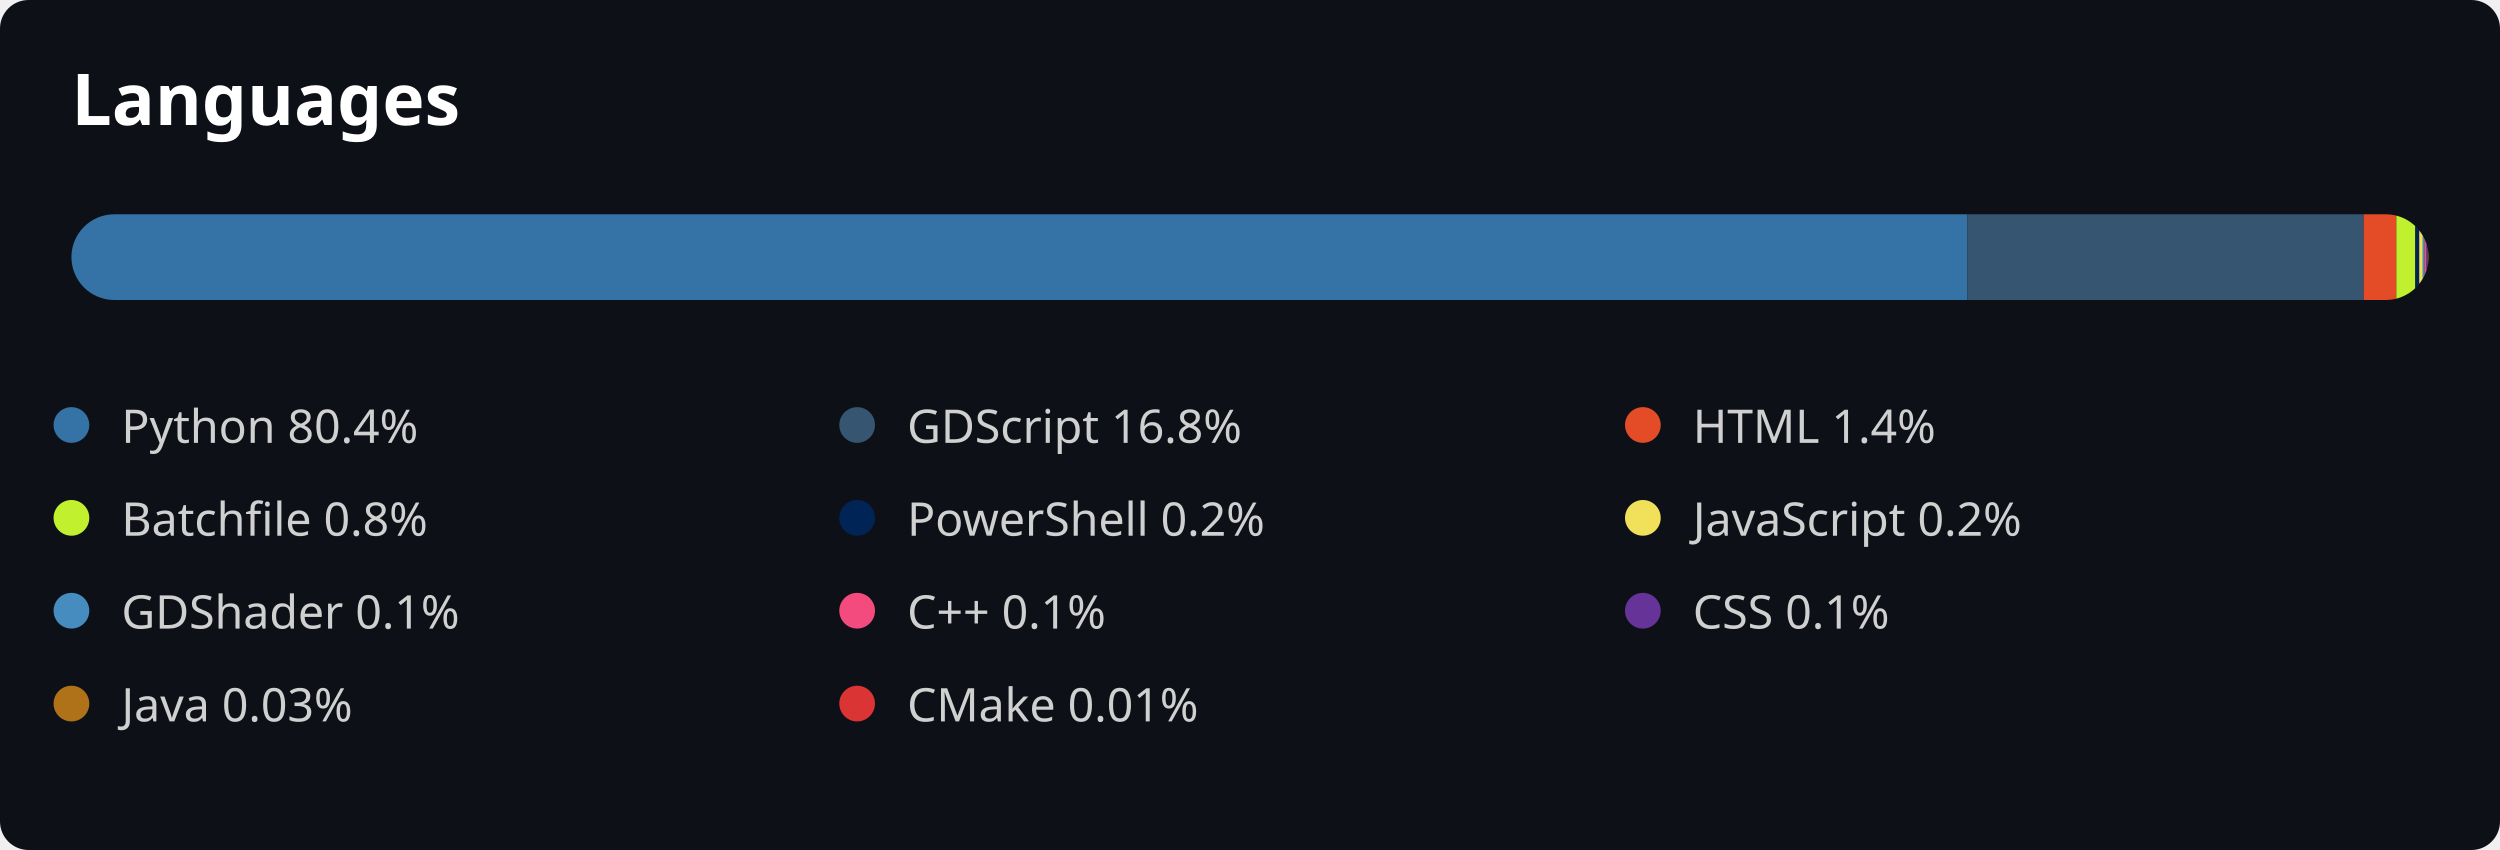
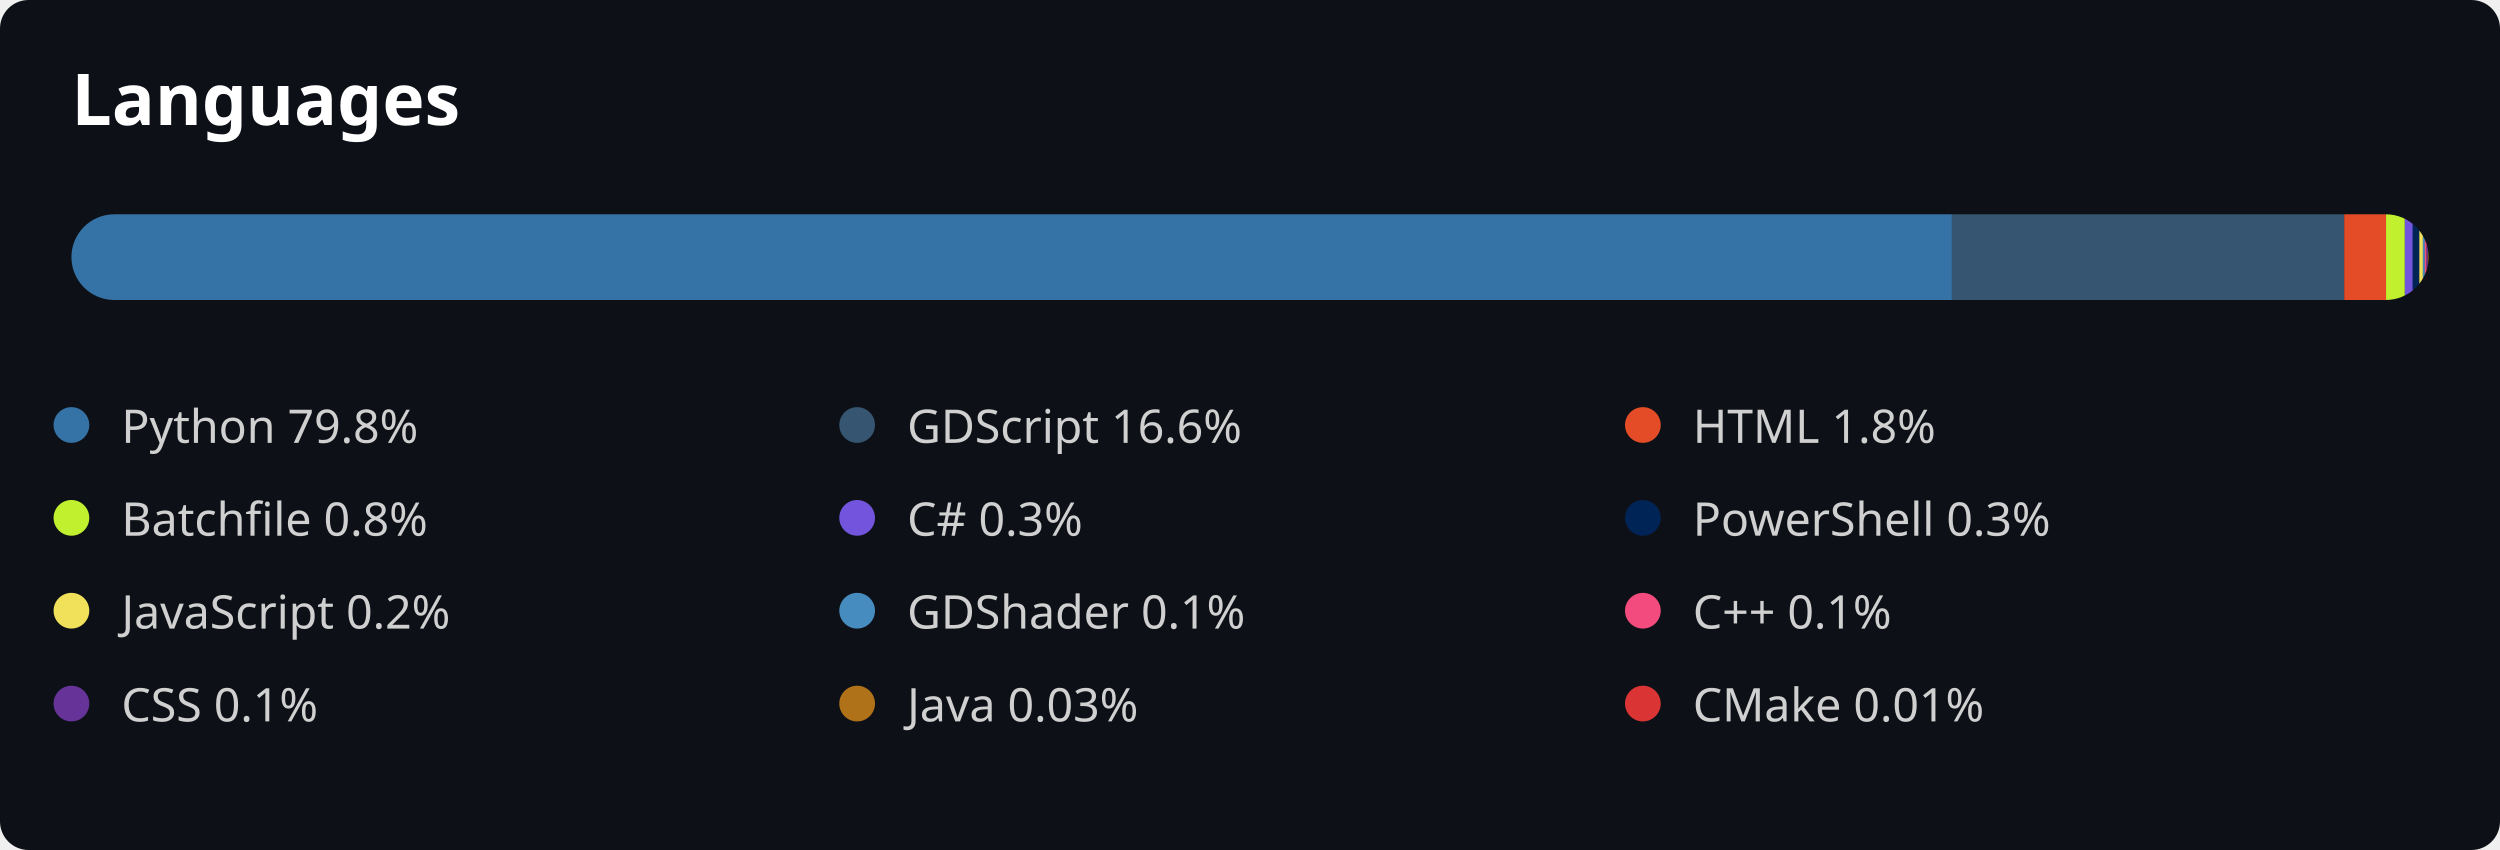
<svg xmlns="http://www.w3.org/2000/svg" width="700" height="238" viewBox="0 0 700 238">
  <style>
    .title { font: 600 20px 'Segoe UI', Ubuntu, Sans-Serif; fill: #ffffff; }
    .legend-text { font: 400 13px 'Segoe UI', Ubuntu, Sans-Serif; fill: #d0d0d0; }
  </style>
  <rect width="100%" height="100%" rx="8" fill="#0d1117" />
  <text x="20" y="35" class="title">Languages</text>
  <clipPath id="barClip">
    <rect x="20" y="60" width="660" height="24" rx="12.0" />
  </clipPath>
  <g clip-path="url(#barClip)">
-     <rect x="20.00" y="60" width="530.84" height="24" fill="#3572A5" />
-     <rect x="550.84" y="60" width="110.99" height="24" fill="#355570" />
-     <rect x="661.83" y="60" width="9.14" height="24" fill="#e34c26" />
-     <rect x="670.97" y="60" width="5.32" height="24" fill="#C1F12E" />
-     <rect x="676.29" y="60" width="1.09" height="24" fill="#012456" />
-     <rect x="677.38" y="60" width="1.01" height="24" fill="#f1e05a" />
-     <rect x="678.39" y="60" width="0.56" height="24" fill="#478CBF" />
-     <rect x="678.95" y="60" width="0.50" height="24" fill="#f34b7d" />
-     <rect x="679.45" y="60" width="0.34" height="24" fill="#663399" />
+     <rect x="20.00" y="60" width="526.54" height="24" fill="#3572A5" />
+     <rect x="546.54" y="60" width="109.84" height="24" fill="#355570" />
+     <rect x="656.38" y="60" width="11.72" height="24" fill="#e34c26" />
+     <rect x="668.09" y="60" width="5.27" height="24" fill="#C1F12E" />
+     <rect x="673.36" y="60" width="2.22" height="24" fill="#7355dd" />
+     <rect x="675.58" y="60" width="1.83" height="24" fill="#012456" />
+     <rect x="677.41" y="60" width="1.00" height="24" fill="#f1e05a" />
+     <rect x="678.41" y="60" width="0.56" height="24" fill="#478CBF" />
+     <rect x="678.96" y="60" width="0.50" height="24" fill="#f34b7d" />
+     <rect x="679.46" y="60" width="0.34" height="24" fill="#663399" />
    <rect x="679.80" y="60" width="0.17" height="24" fill="#b07219" />
    <rect x="679.97" y="60" width="0.03" height="24" fill="#DA3434" />
  </g>
  <circle cx="20" cy="119" r="5" fill="#3572A5" />
-   <text x="34" y="124" class="legend-text">Python 80.4%</text>
+   <text x="34" y="124" class="legend-text">Python 79.8%</text>
  <circle cx="240" cy="119" r="5" fill="#355570" />
-   <text x="254" y="124" class="legend-text">GDScript 16.8%</text>
+   <text x="254" y="124" class="legend-text">GDScript 16.6%</text>
  <circle cx="460" cy="119" r="5" fill="#e34c26" />
-   <text x="474" y="124" class="legend-text">HTML 1.4%</text>
+   <text x="474" y="124" class="legend-text">HTML 1.8%</text>
  <circle cx="20" cy="145" r="5" fill="#C1F12E" />
  <text x="34" y="150" class="legend-text">Batchfile 0.8%</text>
-   <circle cx="240" cy="145" r="5" fill="#012456" />
-   <text x="254" y="150" class="legend-text">PowerShell 0.2%</text>
-   <circle cx="460" cy="145" r="5" fill="#f1e05a" />
-   <text x="474" y="150" class="legend-text">JavaScript 0.2%</text>
-   <circle cx="20" cy="171" r="5" fill="#478CBF" />
-   <text x="34" y="176" class="legend-text">GDShader 0.1%</text>
-   <circle cx="240" cy="171" r="5" fill="#f34b7d" />
-   <text x="254" y="176" class="legend-text">C++ 0.1%</text>
-   <circle cx="460" cy="171" r="5" fill="#663399" />
-   <text x="474" y="176" class="legend-text">CSS 0.1%</text>
-   <circle cx="20" cy="197" r="5" fill="#b07219" />
-   <text x="34" y="202" class="legend-text">Java 0.03%</text>
-   <circle cx="240" cy="197" r="5" fill="#DA3434" />
-   <text x="254" y="202" class="legend-text">CMake 0.01%</text>
+   <circle cx="240" cy="145" r="5" fill="#7355dd" />
+   <text x="254" y="150" class="legend-text">C# 0.3%</text>
+   <circle cx="460" cy="145" r="5" fill="#012456" />
+   <text x="474" y="150" class="legend-text">PowerShell 0.3%</text>
+   <circle cx="20" cy="171" r="5" fill="#f1e05a" />
+   <text x="34" y="176" class="legend-text">JavaScript 0.2%</text>
+   <circle cx="240" cy="171" r="5" fill="#478CBF" />
+   <text x="254" y="176" class="legend-text">GDShader 0.1%</text>
+   <circle cx="460" cy="171" r="5" fill="#f34b7d" />
+   <text x="474" y="176" class="legend-text">C++ 0.1%</text>
+   <circle cx="20" cy="197" r="5" fill="#663399" />
+   <text x="34" y="202" class="legend-text">CSS 0.1%</text>
+   <circle cx="240" cy="197" r="5" fill="#b07219" />
+   <text x="254" y="202" class="legend-text">Java 0.03%</text>
+   <circle cx="460" cy="197" r="5" fill="#DA3434" />
+   <text x="474" y="202" class="legend-text">CMake 0.01%</text>
</svg>
